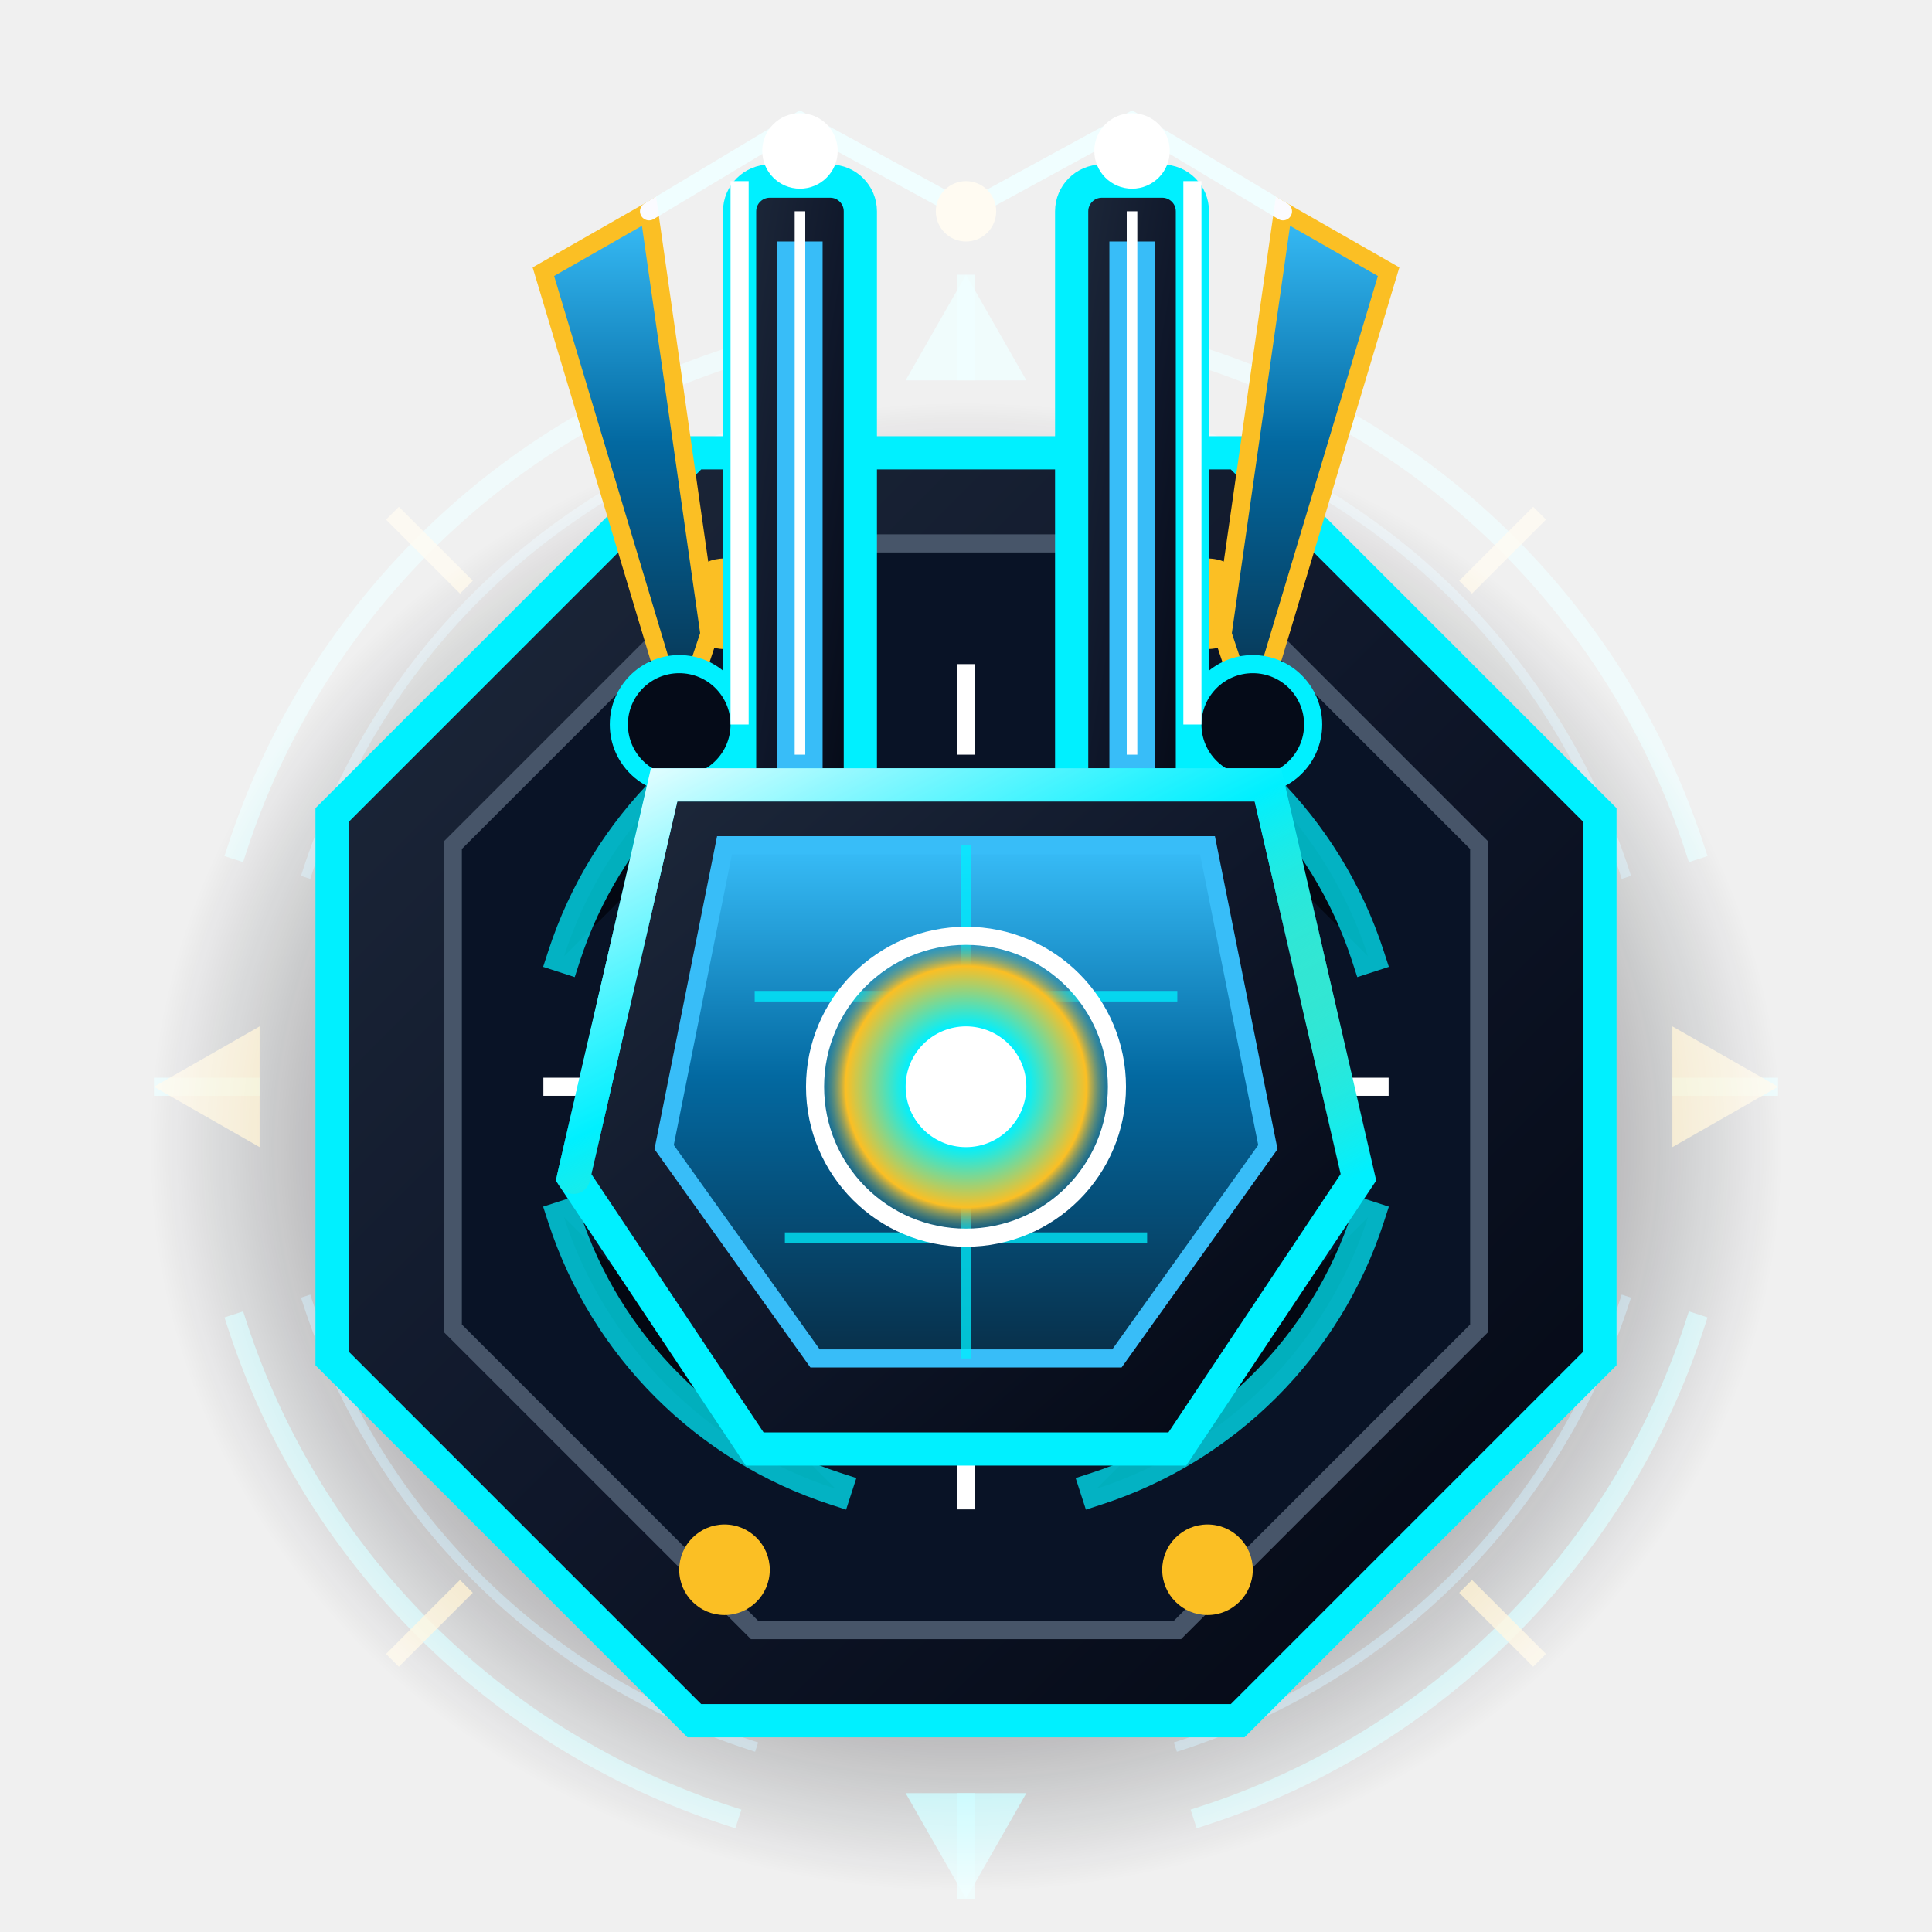
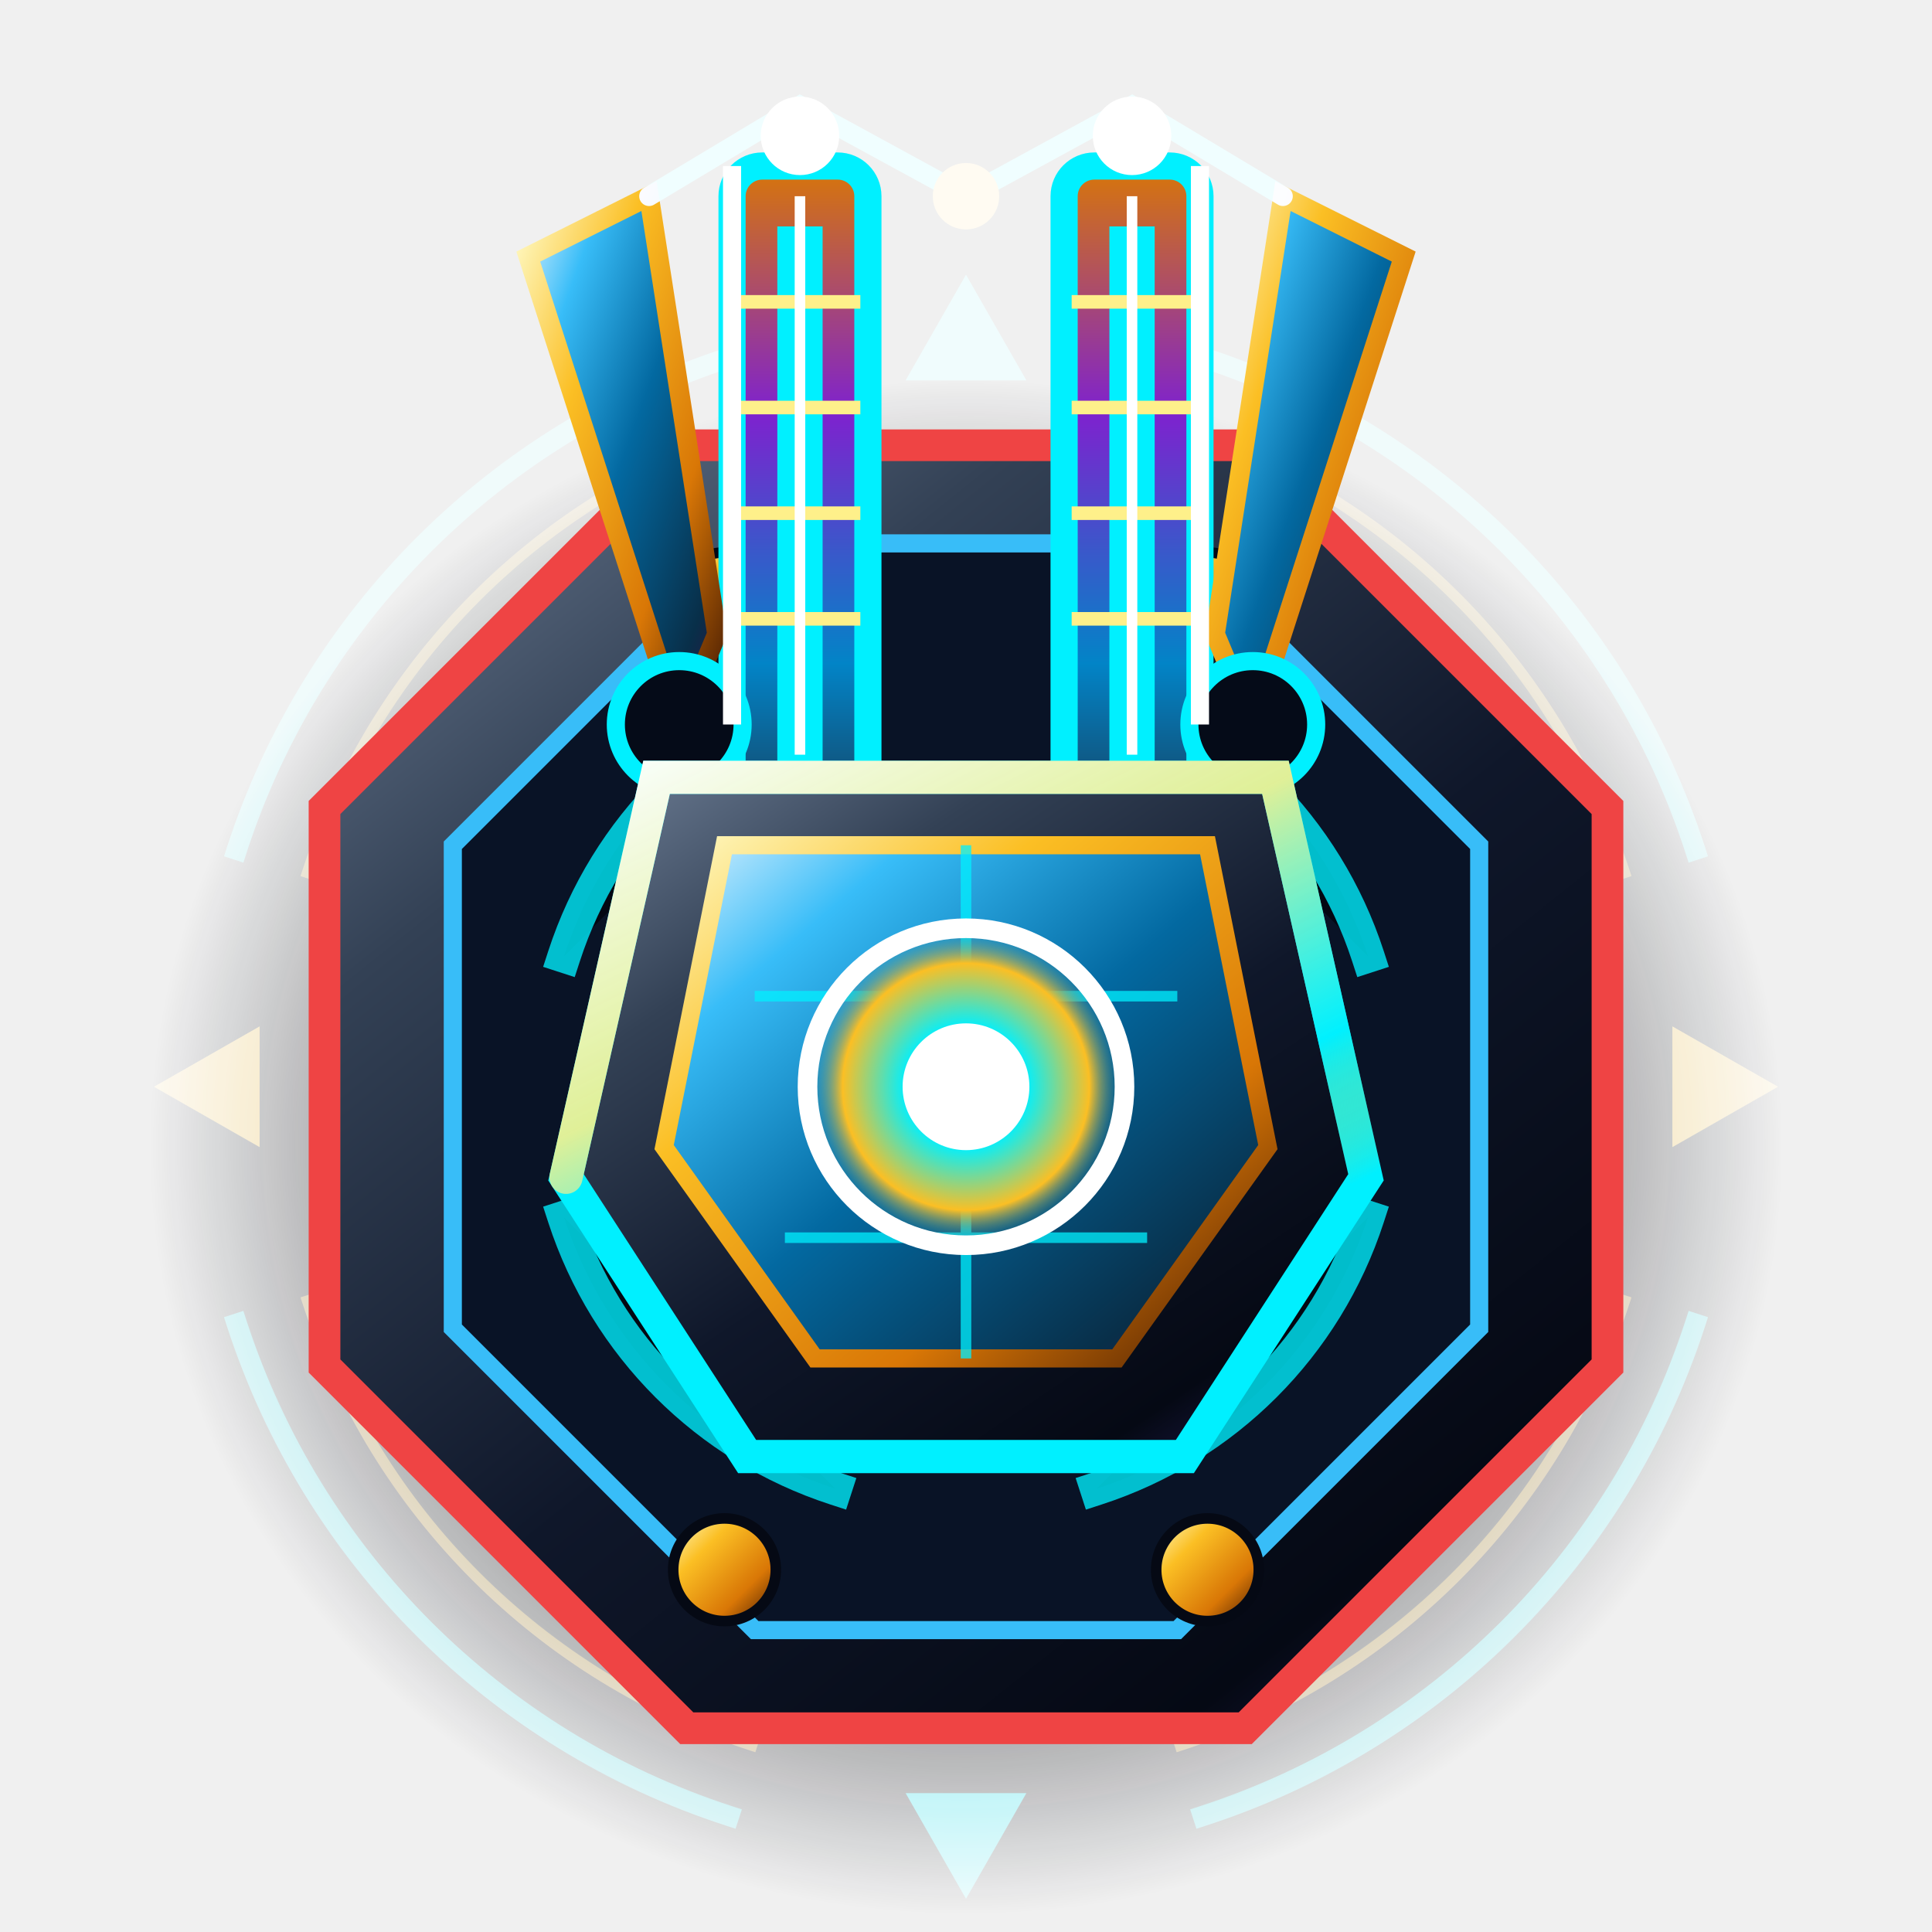
- <svg xmlns="http://www.w3.org/2000/svg" viewBox="0 0 128 128" fill="none" data-rig-id="weapon-turret-rig" data-root-anchor="64,74" data-has-aura="true">
+ <svg xmlns="http://www.w3.org/2000/svg" viewBox="0 0 128 128" fill="none" data-rig-id="weapon-turret-rig" data-root-anchor="64,74" data-has-aura="true" data-faction="helios">
  <defs>
    <radialGradient id="wt-cast-shadow" cx="50%" cy="50%" r="50%">
-       <stop offset="0%" stop-color="#020617" stop-opacity="0.78" />
-       <stop offset="65%" stop-color="#030712" stop-opacity="0.38" />
+       <stop offset="0%" stop-color="#020617" stop-opacity="0.84" />
+       <stop offset="65%" stop-color="#030712" stop-opacity="0.42" />
      <stop offset="100%" stop-color="#030712" stop-opacity="0" />
    </radialGradient>
    <radialGradient id="wt-aura-field" cx="50%" cy="50%" r="50%">
-       <stop offset="0%" stop-color="#00f0ff" stop-opacity="0.3" />
-       <stop offset="55%" stop-color="#fbbf24" stop-opacity="0.14" />
+       <stop offset="0%" stop-color="#00f0ff" stop-opacity="0.32" />
+       <stop offset="52%" stop-color="#fbbf24" stop-opacity="0.16" />
      <stop offset="100%" stop-color="#030712" stop-opacity="0" />
    </radialGradient>
-     <linearGradient id="wt-obsidian" x1="0%" y1="0%" x2="100%" y2="100%">
-       <stop offset="0%" stop-color="#1e293b" />
-       <stop offset="50%" stop-color="#0f172a" />
-       <stop offset="100%" stop-color="#030712" />
+     <linearGradient id="wt-obsidian" x1="10%" y1="0%" x2="90%" y2="100%">
+       <stop offset="0%" stop-color="#64748b" />
+       <stop offset="22%" stop-color="#334155" />
+       <stop offset="55%" stop-color="#0f172a" />
+       <stop offset="88%" stop-color="#050914" />
+       <stop offset="100%" stop-color="#1e1b4b" />
    </linearGradient>
-     <linearGradient id="wt-turret-armor" x1="0%" y1="0%" x2="0%" y2="100%">
-       <stop offset="0%" stop-color="#38bdf8" />
-       <stop offset="45%" stop-color="#0369a1" />
-       <stop offset="100%" stop-color="#082f49" />
+     <linearGradient id="wt-turret-armor" x1="0%" y1="0%" x2="100%" y2="100%">
+       <stop offset="0%" stop-color="#e0f2fe" />
+       <stop offset="20%" stop-color="#38bdf8" />
+       <stop offset="50%" stop-color="#0369a1" />
+       <stop offset="85%" stop-color="#082f49" />
+       <stop offset="100%" stop-color="#311042" />
+     </linearGradient>
+     <linearGradient id="wt-kapton-gold" x1="0%" y1="0%" x2="100%" y2="100%">
+       <stop offset="0%" stop-color="#fef9c3" />
+       <stop offset="30%" stop-color="#fbbf24" />
+       <stop offset="70%" stop-color="#d97706" />
+       <stop offset="100%" stop-color="#451a03" />
+     </linearGradient>
+     <linearGradient id="wt-heat-bluing" x1="50%" y1="0%" x2="50%" y2="100%">
+       <stop offset="0%" stop-color="#d97706" />
+       <stop offset="35%" stop-color="#7e22ce" />
+       <stop offset="70%" stop-color="#0284c7" />
+       <stop offset="100%" stop-color="#1e293b" />
    </linearGradient>
    <radialGradient id="wt-coil-glow" cx="50%" cy="50%" r="50%">
      <stop offset="0%" stop-color="#ffffff" />
-       <stop offset="40%" stop-color="#00f0ff" />
-       <stop offset="80%" stop-color="#fbbf24" />
+       <stop offset="38%" stop-color="#00f0ff" />
+       <stop offset="78%" stop-color="#fbbf24" />
      <stop offset="100%" stop-color="#0284c7" stop-opacity="0" />
    </radialGradient>
    <linearGradient id="wt-rim-light" x1="0%" y1="0%" x2="100%" y2="100%">
-       <stop offset="0%" stop-color="#ffffff" stop-opacity="0.95" />
-       <stop offset="45%" stop-color="#00f0ff" stop-opacity="0.8" />
+       <stop offset="0%" stop-color="#ffffff" stop-opacity="0.98" />
+       <stop offset="45%" stop-color="#fef08a" stop-opacity="0.88" />
+       <stop offset="80%" stop-color="#00f0ff" stop-opacity="0.78" />
      <stop offset="100%" stop-color="#fbbf24" stop-opacity="0" />
    </linearGradient>
  </defs>
  <g id="part-shadow-cast" data-pivot="64,74" data-parent="root" data-z-index="1" data-blend="multiply" style="mix-blend-mode: multiply">
-     <ellipse cx="64" cy="76" rx="54" ry="50" fill="url(#wt-cast-shadow)" />
+     <ellipse cx="64" cy="76" rx="55" ry="51" fill="url(#wt-cast-shadow)" />
  </g>
  <g id="part-aura-ring-outer" data-pivot="64,72" data-parent="root" data-z-index="4" data-blend="screen" data-motion="spin-cw" style="mix-blend-mode: screen">
    <circle cx="64" cy="72" r="54" fill="url(#wt-aura-field)" />
-     <path fill="none" stroke="#00f0ff" stroke-width="1.3" stroke-opacity="0.72" d="M112.31,87.7 A50.8,50.8 0 0,1 79.7,120.31 M48.3,120.31 A50.8,50.8 0 0,1 15.69,87.7 M15.69,56.3 A50.8,50.8 0 0,1 48.3,23.69 M79.7,23.69 A50.8,50.8 0 0,1 112.31,56.3" stroke-linecap="square" />
-     <path fill="none" stroke="#38bdf8" stroke-width="0.65" stroke-opacity="0.52" d="M107.65,86.18 A45.9,45.9 0 0,1 78.18,115.65 M49.82,115.65 A45.9,45.9 0 0,1 20.35,86.18 M20.35,57.82 A45.9,45.9 0 0,1 49.82,28.35 M78.18,28.35 A45.9,45.9 0 0,1 107.65,57.82" stroke-linecap="square" />
-     <line x1="110.8" y1="72" x2="117.8" y2="72" stroke="#00f0ff" stroke-width="1.2" stroke-opacity="0.82" />
-     <line x1="97.1" y1="105.1" x2="102" y2="110" stroke="#fbbf24" stroke-width="1.2" stroke-opacity="0.82" />
-     <line x1="64" y1="118.8" x2="64" y2="125.8" stroke="#00f0ff" stroke-width="1.2" stroke-opacity="0.82" />
-     <line x1="30.9" y1="105.1" x2="26" y2="110" stroke="#fbbf24" stroke-width="1.2" stroke-opacity="0.82" />
-     <line x1="17.2" y1="72" x2="10.2" y2="72" stroke="#00f0ff" stroke-width="1.2" stroke-opacity="0.82" />
-     <line x1="30.9" y1="38.9" x2="26" y2="34" stroke="#fbbf24" stroke-width="1.2" stroke-opacity="0.82" />
-     <line x1="64" y1="25.2" x2="64" y2="18.2" stroke="#00f0ff" stroke-width="1.2" stroke-opacity="0.82" />
-     <line x1="97.1" y1="38.9" x2="102" y2="34" stroke="#fbbf24" stroke-width="1.2" stroke-opacity="0.82" />
-     <polygon points="64,18.2 68,25.2 60,25.2" fill="#00f0ff" fill-opacity="0.82" />
-     <polygon points="64,125.8 68,118.8 60,118.8" fill="#00f0ff" fill-opacity="0.82" />
-     <polygon points="10.2,72 17.2,76 17.2,68" fill="#fbbf24" fill-opacity="0.82" />
-     <polygon points="117.8,72 110.8,76 110.8,68" fill="#fbbf24" fill-opacity="0.82" />
+     <path fill="none" stroke="#00f0ff" stroke-width="1.35" stroke-opacity="0.76" d="M112.31,87.7 A50.8,50.8 0 0,1 79.7,120.31 M48.3,120.31 A50.8,50.8 0 0,1 15.69,87.7 M15.69,56.3 A50.8,50.8 0 0,1 48.3,23.69 M79.7,23.69 A50.8,50.8 0 0,1 112.31,56.3" stroke-linecap="square" />
+     <path fill="none" stroke="#fbbf24" stroke-width="0.7" stroke-opacity="0.58" d="M107.65,86.18 A45.9,45.9 0 0,1 78.18,115.65 M49.82,115.65 A45.9,45.9 0 0,1 20.35,86.18 M20.35,57.82 A45.9,45.9 0 0,1 49.82,28.35 M78.18,28.35 A45.9,45.9 0 0,1 107.65,57.82" stroke-linecap="square" />
+     <polygon points="64,18.2 68,25.2 60,25.2" fill="#00f0ff" fill-opacity="0.88" />
+     <polygon points="64,125.8 68,118.8 60,118.8" fill="#00f0ff" fill-opacity="0.88" />
+     <polygon points="10.2,72 17.2,76 17.2,68" fill="#fbbf24" fill-opacity="0.88" />
+     <polygon points="117.8,72 110.8,76 110.8,68" fill="#fbbf24" fill-opacity="0.88" />
  </g>
  <g id="part-aura-ring-inner" data-pivot="64,72" data-parent="root" data-z-index="5" data-blend="screen" data-motion="spin-ccw" style="mix-blend-mode: screen">
-     <path fill="none" stroke="#fbbf24" stroke-width="0.9" stroke-opacity="0.68" d="M101,84.02 A38.9,38.9 0 0,1 66.71,110.81 M35.09,98.03 A38.9,38.9 0 0,1 29.04,54.95 M55.91,33.95 A38.9,38.9 0 0,1 96.25,50.25" stroke-linecap="square" />
+     <path fill="none" stroke="#fbbf24" stroke-width="0.95" stroke-opacity="0.72" d="M101,84.02 A38.9,38.9 0 0,1 66.71,110.81 M35.09,98.03 A38.9,38.9 0 0,1 29.04,54.95 M55.91,33.95 A38.9,38.9 0 0,1 96.25,50.25" stroke-linecap="square" />
    <rect x="101.3" y="70.4" width="3.2" height="3.2" fill="#00f0ff" />
-     <rect x="81.8" y="104.1" width="3.2" height="3.2" fill="#00f0ff" />
+     <rect x="81.8" y="104.1" width="3.2" height="3.2" fill="#fbbf24" />
    <rect x="43" y="104.1" width="3.2" height="3.2" fill="#00f0ff" />
-     <rect x="23.5" y="70.4" width="3.2" height="3.2" fill="#00f0ff" />
-     <rect x="42.9" y="36.7" width="3.2" height="3.2" fill="#00f0ff" />
-     <rect x="81.8" y="36.7" width="3.2" height="3.2" fill="#00f0ff" />
+     <rect x="23.5" y="70.4" width="3.2" height="3.2" fill="#fbbf24" />
  </g>
  <g id="part-pedestal-base" data-pivot="64,72" data-parent="root" data-z-index="15" data-blend="normal">
-     <polygon points="46,30 82,30 106,54 106,90 82,114 46,114 22,90 22,54" fill="url(#wt-obsidian)" stroke="#00f0ff" stroke-width="2.2" stroke-linejoin="miter" stroke-miterlimit="3" />
-     <polygon points="50,36 78,36 98,56 98,88 78,108 50,108 30,88 30,56" fill="#091326" stroke="#475569" stroke-width="1.2" />
-     <circle cx="48" cy="40" r="3" fill="#fbbf24" />
-     <circle cx="80" cy="40" r="3" fill="#fbbf24" />
-     <circle cx="48" cy="104" r="3" fill="#fbbf24" />
-     <circle cx="80" cy="104" r="3" fill="#fbbf24" />
+     <polygon points="45.5,29.5 82.5,29.5 106.5,53.5 106.5,90.5 82.5,114.5 45.5,114.5 21.5,90.5 21.5,53.5" fill="url(#wt-obsidian)" stroke="#ef4444" stroke-width="2.1" stroke-linejoin="miter" stroke-miterlimit="3" />
+     <polygon points="50,36 78,36 98,56 98,88 78,108 50,108 30,88 30,56" fill="#091326" stroke="#38bdf8" stroke-width="1.2" />
+     <circle cx="48" cy="40" r="3.4" fill="url(#wt-kapton-gold)" stroke="#050914" stroke-width="0.7" />
+     <circle cx="80" cy="40" r="3.4" fill="url(#wt-kapton-gold)" stroke="#050914" stroke-width="0.7" />
+     <circle cx="48" cy="104" r="3.4" fill="url(#wt-kapton-gold)" stroke="#050914" stroke-width="0.7" />
+     <circle cx="80" cy="104" r="3.4" fill="url(#wt-kapton-gold)" stroke="#050914" stroke-width="0.7" />
  </g>
  <g id="part-energy-coil-ring" data-pivot="64,72" data-parent="part-pedestal-base" data-z-index="22" data-blend="normal" data-motion="spin-cw">
-     <path fill="#030712" stroke="#00f0ff" stroke-width="2.2" stroke-opacity="0.72" d="M90.63,80.65 A28,28 0 0,1 72.65,98.63 M55.35,98.63 A28,28 0 0,1 37.37,80.65 M37.37,63.35 A28,28 0 0,1 55.35,45.37 M72.65,45.37 A28,28 0 0,1 90.63,63.35" stroke-linecap="square" />
-     <path fill="none" stroke="#fbbf24" stroke-width="1.2" stroke-opacity="0.72" d="M85.87,79.11 A23,23 0 0,1 71.11,93.87 M56.89,93.87 A23,23 0 0,1 42.13,79.11 M42.13,64.89 A23,23 0 0,1 56.89,50.13 M71.11,50.13 A23,23 0 0,1 85.87,64.89" stroke-linecap="square" />
-     <path d="M64 44 L64 50 M64 94 L64 100 M36 72 L42 72 M86 72 L92 72" stroke="#ffffff" stroke-width="1.2" />
+     <path fill="#030712" stroke="#00f0ff" stroke-width="2.2" stroke-opacity="0.78" d="M90.63,80.65 A28,28 0 0,1 72.65,98.63 M55.35,98.63 A28,28 0 0,1 37.37,80.65 M37.37,63.35 A28,28 0 0,1 55.35,45.37 M72.65,45.37 A28,28 0 0,1 90.63,63.35" stroke-linecap="square" />
+     <path fill="none" stroke="url(#wt-kapton-gold)" stroke-width="1.4" d="M85.87,79.11 A23,23 0 0,1 71.11,93.87 M56.89,93.87 A23,23 0 0,1 42.13,79.11 M42.13,64.89 A23,23 0 0,1 56.89,50.13 M71.11,50.13 A23,23 0 0,1 85.87,64.89" stroke-linecap="square" />
  </g>
  <g id="part-barrel-tube-R" data-pivot="75,58" data-parent="part-turret-housing" data-z-index="28" data-blend="normal" data-motion="recoil-y">
-     <rect x="71" y="12" width="8" height="46" rx="2" fill="url(#wt-obsidian)" stroke="#00f0ff" stroke-width="2.2" />
-     <rect x="73.5" y="16" width="3" height="36" fill="#38bdf8" />
-     <line x1="75" y1="14" x2="75" y2="50" stroke="#ffffff" stroke-width="0.7" />
-     <circle cx="75" cy="58" r="4.5" fill="#091326" stroke="#fbbf24" stroke-width="1.2" />
-     <path d="M 69 58 H 81 M 75 52 V 64" stroke="#ffffff" stroke-width="0.65" stroke-opacity="0.8" />
+     <rect x="70.5" y="11" width="9" height="47" rx="2" fill="url(#wt-heat-bluing)" stroke="#00f0ff" stroke-width="1.8" />
+     <rect x="73.5" y="15" width="3" height="37" fill="#00f0ff" />
+     <path d="M71 20 H79 M71 27 H79 M71 34 H79 M71 41 H79" stroke="#fef08a" stroke-width="0.9" />
+     <line x1="75" y1="13" x2="75" y2="50" stroke="#ffffff" stroke-width="0.7" />
+     <circle cx="75" cy="58" r="4.8" fill="#091326" stroke="url(#wt-kapton-gold)" stroke-width="1.3" />
  </g>
  <g id="part-barrel-tube-L" data-pivot="53,58" data-parent="part-turret-housing" data-z-index="28" data-blend="normal" data-motion="recoil-y">
-     <rect x="49" y="12" width="8" height="46" rx="2" fill="url(#wt-obsidian)" stroke="#00f0ff" stroke-width="2.2" />
-     <rect x="51.5" y="16" width="3" height="36" fill="#38bdf8" />
-     <line x1="53" y1="14" x2="53" y2="50" stroke="#ffffff" stroke-width="0.7" />
-     <circle cx="53" cy="58" r="4.5" fill="#091326" stroke="#fbbf24" stroke-width="1.2" />
+     <rect x="48.5" y="11" width="9" height="47" rx="2" fill="url(#wt-heat-bluing)" stroke="#00f0ff" stroke-width="1.8" />
+     <rect x="51.5" y="15" width="3" height="37" fill="#00f0ff" />
+     <path d="M49 20 H57 M49 27 H57 M49 34 H57 M49 41 H57" stroke="#fef08a" stroke-width="0.9" />
+     <line x1="53" y1="13" x2="53" y2="50" stroke="#ffffff" stroke-width="0.7" />
+     <circle cx="53" cy="58" r="4.8" fill="#091326" stroke="url(#wt-kapton-gold)" stroke-width="1.3" />
  </g>
  <g id="part-rail-jaw-R" data-pivot="83,48" data-parent="part-turret-housing" data-z-index="34" data-blend="normal" data-motion="rotate-jaw-right">
-     <path d="M83 48 L92 18 L85 14 L81 42 Z" fill="url(#wt-turret-armor)" stroke="#fbbf24" stroke-width="1.2" />
-     <circle cx="83" cy="48" r="4" fill="#050b18" stroke="#00f0ff" stroke-width="1.2" />
+     <path d="M83 48 L93 17 L85 13 L80.5 42 Z" fill="url(#wt-turret-armor)" stroke="url(#wt-kapton-gold)" stroke-width="1.3" />
+     <circle cx="83" cy="48" r="4.2" fill="#050b18" stroke="#00f0ff" stroke-width="1.2" />
  </g>
  <g id="part-rail-jaw-L" data-pivot="45,48" data-parent="part-turret-housing" data-z-index="34" data-blend="normal" data-motion="rotate-jaw-left">
-     <path d="M45 48 L36 18 L43 14 L47 42 Z" fill="url(#wt-turret-armor)" stroke="#fbbf24" stroke-width="1.2" />
-     <circle cx="45" cy="48" r="4" fill="#050b18" stroke="#00f0ff" stroke-width="1.2" />
+     <path d="M45 48 L35 17 L43 13 L47.5 42 Z" fill="url(#wt-turret-armor)" stroke="url(#wt-kapton-gold)" stroke-width="1.3" />
+     <circle cx="45" cy="48" r="4.2" fill="#050b18" stroke="#00f0ff" stroke-width="1.2" />
  </g>
  <g id="part-turret-housing" data-pivot="64,72" data-parent="part-pedestal-base" data-z-index="40" data-blend="normal" data-motion="aim-rotate-360">
-     <path d="M44 52 L84 52 L90 78 L78 96 L50 96 L38 78 Z" fill="url(#wt-obsidian)" stroke="#00f0ff" stroke-width="2.2" stroke-linejoin="miter" stroke-miterlimit="3" />
-     <polygon points="48,56 80,56 84,76 74,90 54,90 44,76" fill="url(#wt-turret-armor)" stroke="#38bdf8" stroke-width="1.2" />
+     <path d="M43.5 51.5 L84.5 51.5 L90.5 78 L78.5 96.5 L49.5 96.5 L37.5 78 Z" fill="url(#wt-obsidian)" stroke="#00f0ff" stroke-width="2.2" stroke-linejoin="miter" stroke-miterlimit="3" />
+     <polygon points="48,56 80,56 84,76 74,90 54,90 44,76" fill="url(#wt-turret-armor)" stroke="url(#wt-kapton-gold)" stroke-width="1.2" />
    <path d="M50 66 L78 66 M52 82 L76 82 M64 56 L64 90" stroke="#00f0ff" stroke-width="0.7" stroke-opacity="0.75" />
-     <circle cx="64" cy="72" r="10" fill="url(#wt-coil-glow)" stroke="#ffffff" stroke-width="1.2" />
-     <circle cx="64" cy="72" r="4" fill="#ffffff" />
+     <circle cx="64" cy="72" r="10.5" fill="url(#wt-coil-glow)" stroke="#ffffff" stroke-width="1.3" />
+     <circle cx="64" cy="72" r="4.2" fill="#ffffff" />
  </g>
  <g id="part-light-rim-turret" data-pivot="64,72" data-parent="part-turret-housing" data-z-index="45" data-blend="plus-lighter" style="mix-blend-mode: plus-lighter">
-     <path d="M38 78 L44 52 L84 52 L90 78" stroke="url(#wt-rim-light)" stroke-width="2.2" stroke-linecap="round" />
-     <line x1="49" y1="12" x2="49" y2="48" stroke="#ffffff" stroke-width="1.2" />
-     <line x1="79" y1="12" x2="79" y2="48" stroke="#ffffff" stroke-width="1.2" />
+     <path d="M37.5 78 L43.5 51.5 L84.5 51.5 L90.5 78" stroke="url(#wt-rim-light)" stroke-width="2.2" stroke-linecap="round" />
+     <line x1="48.5" y1="11" x2="48.5" y2="48" stroke="#ffffff" stroke-width="1.2" />
+     <line x1="79.5" y1="11" x2="79.5" y2="48" stroke="#ffffff" stroke-width="1.2" />
  </g>
  <g id="part-aura-corona-top" data-pivot="64,72" data-parent="part-turret-housing" data-z-index="65" data-blend="screen" data-motion="pulse-breathe" style="mix-blend-mode: screen">
-     <path d="M43 14 L53 8 L64 14 L75 8 L85 14" stroke="#00f0ff" stroke-width="1.2" stroke-linecap="round" />
-     <circle cx="53" cy="10" r="2.5" fill="#ffffff" />
-     <circle cx="75" cy="10" r="2.5" fill="#ffffff" />
-     <circle cx="64" cy="14" r="2" fill="#fbbf24" />
+     <path d="M43 13 L53 7 L64 13 L75 7 L85 13" stroke="#00f0ff" stroke-width="1.3" stroke-linecap="round" />
+     <circle cx="53" cy="9" r="2.6" fill="#ffffff" />
+     <circle cx="75" cy="9" r="2.6" fill="#ffffff" />
+     <circle cx="64" cy="13" r="2.2" fill="#fbbf24" />
  </g>
</svg>
